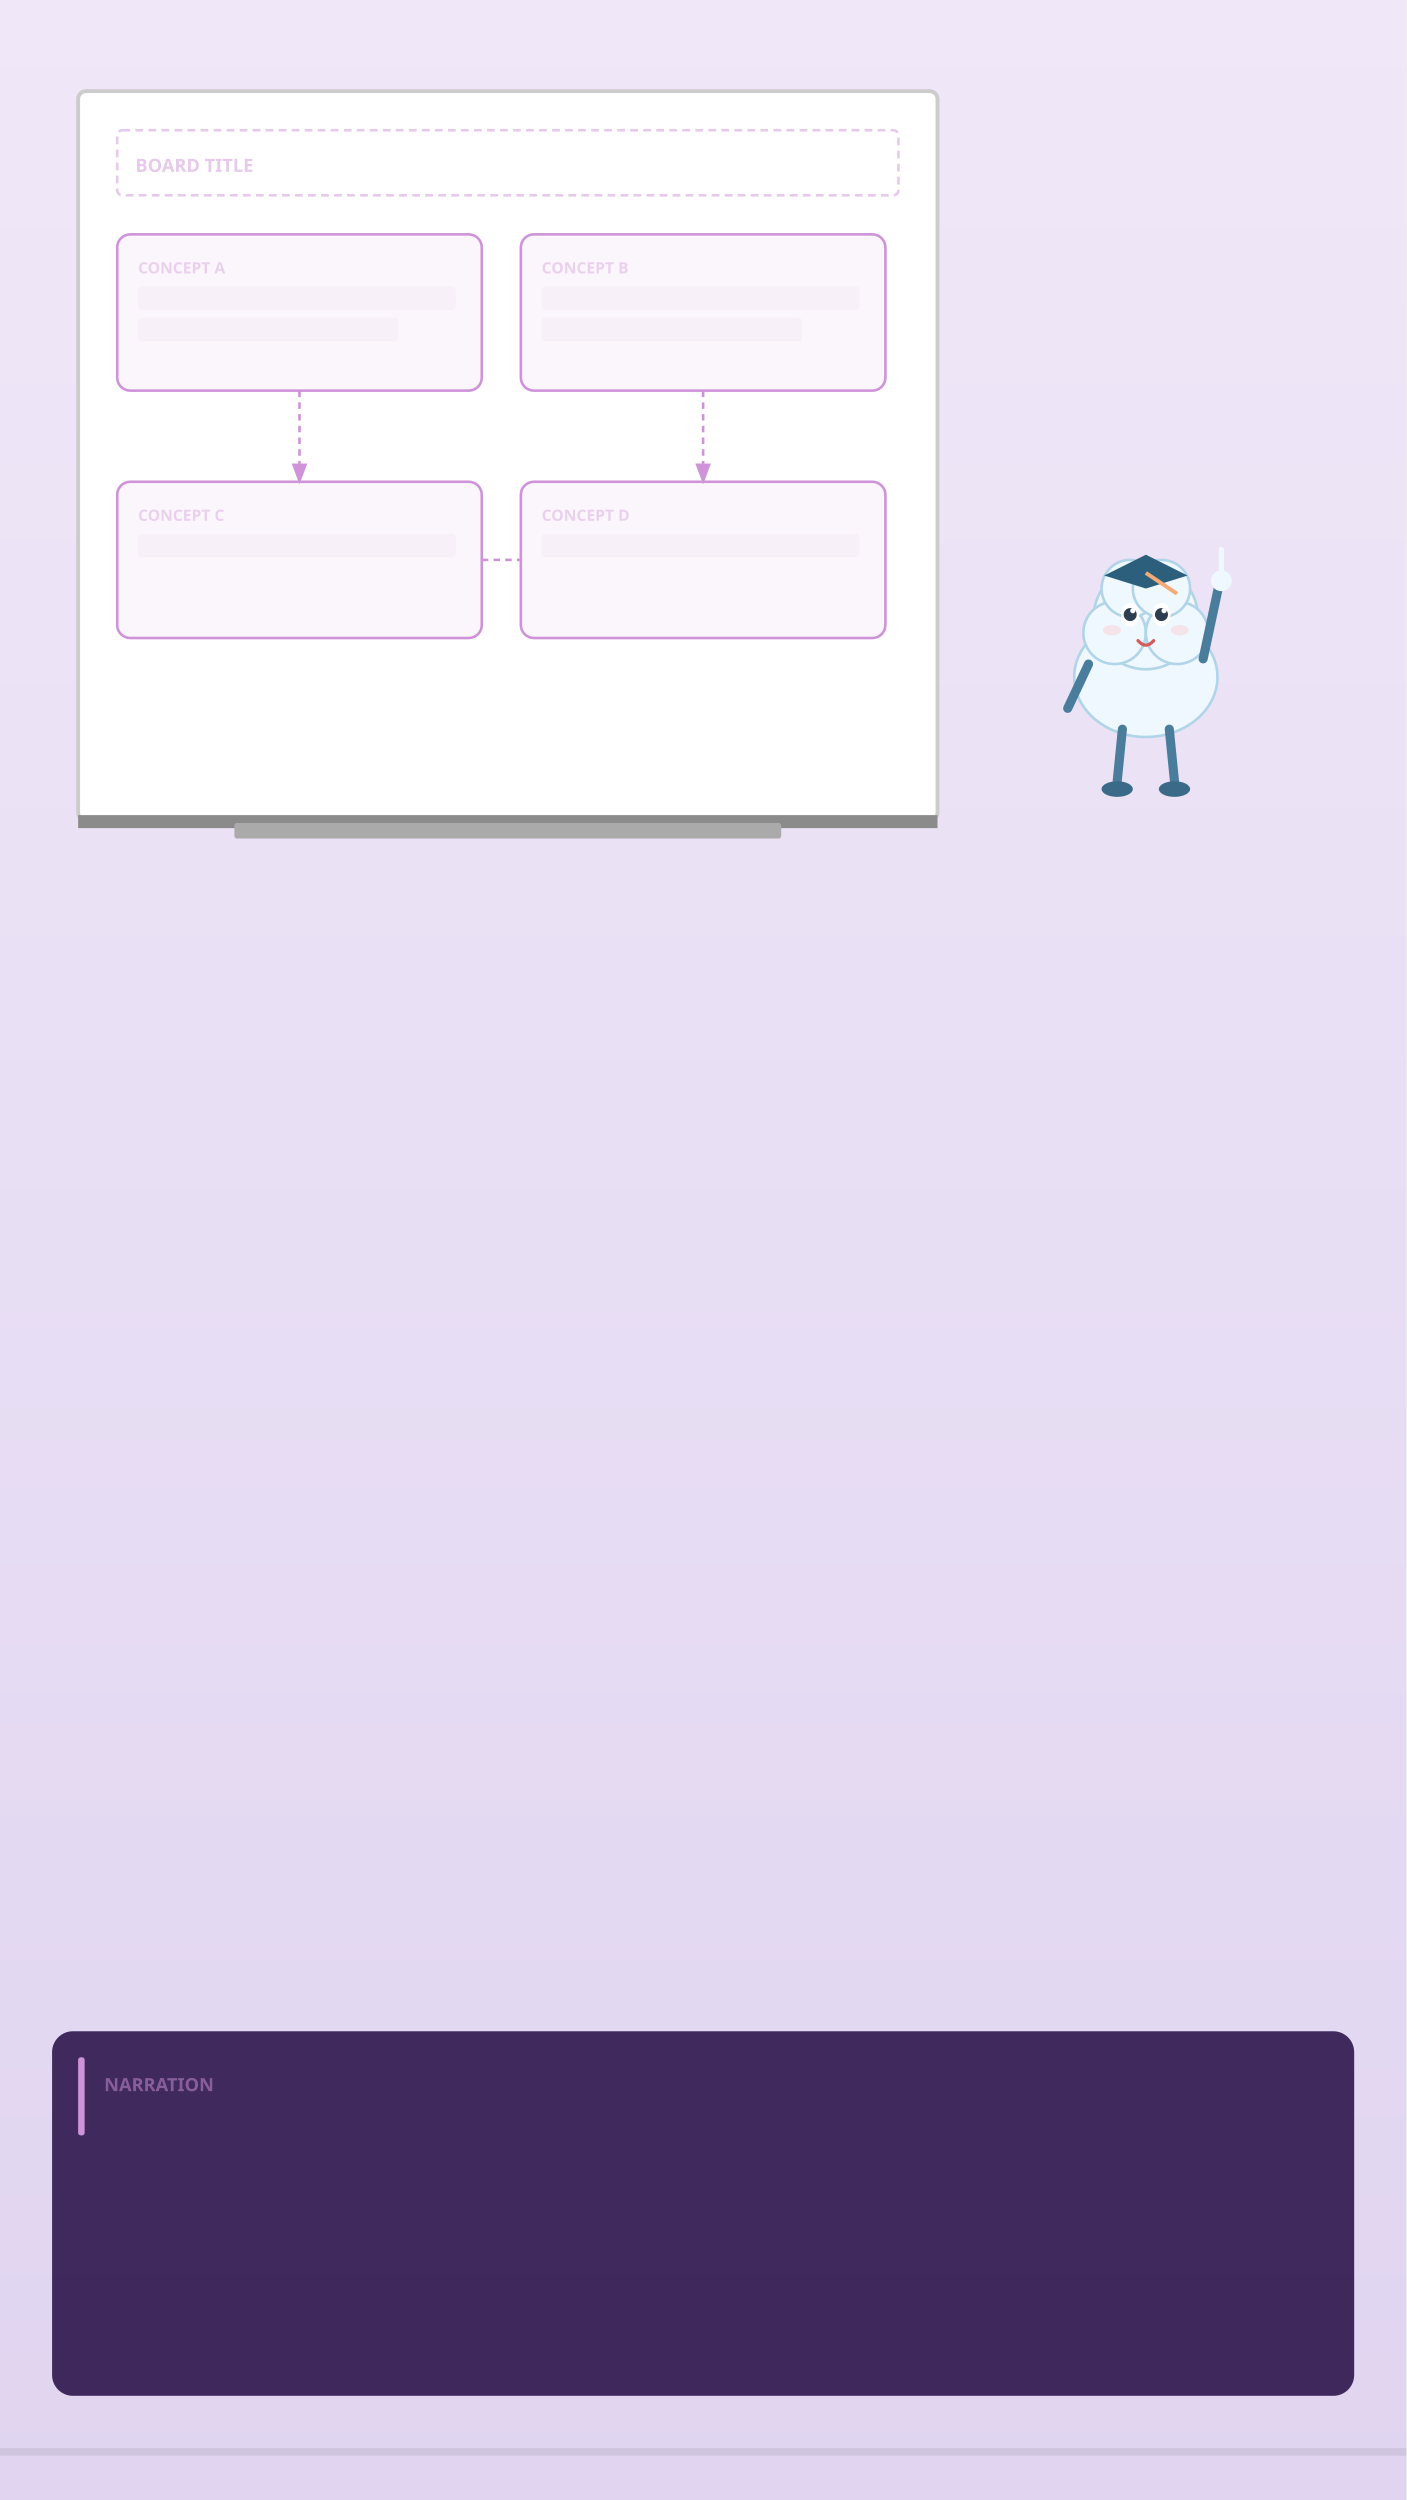
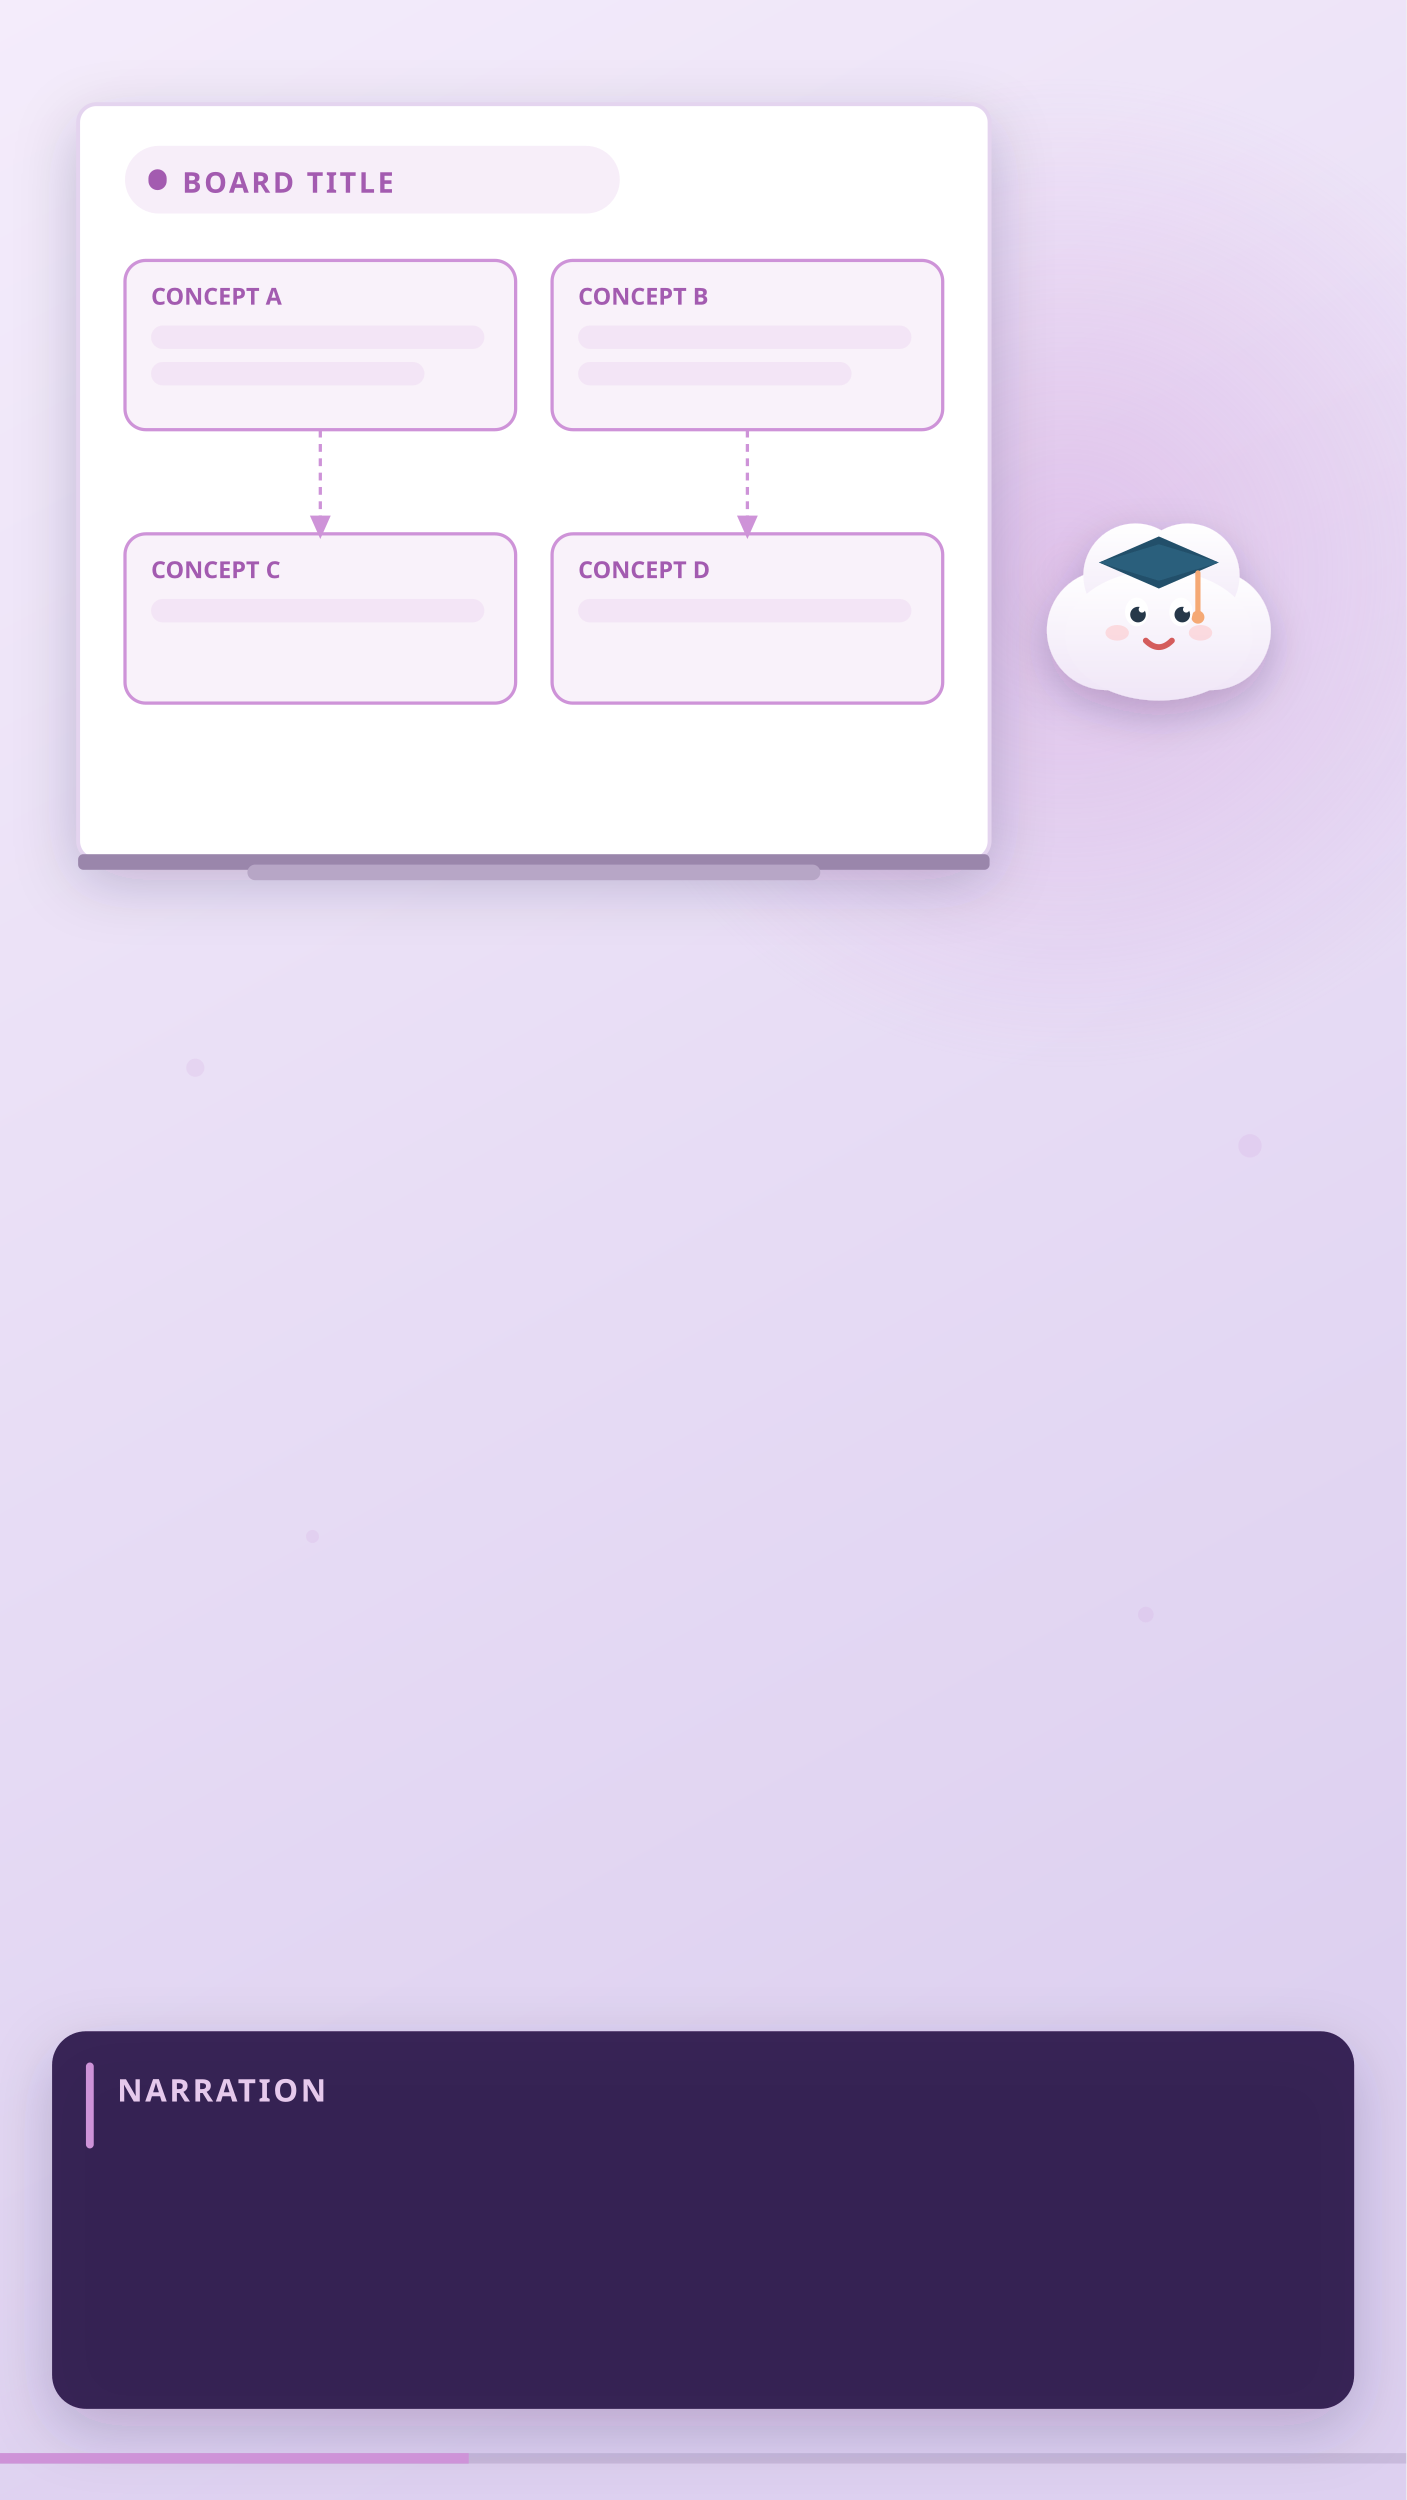
<svg xmlns="http://www.w3.org/2000/svg" viewBox="0 0 1080 1920" width="1080" height="1920">
  <defs>
-     <linearGradient id="bg" x1="0" y1="0" x2="0" y2="1">
-       <stop offset="0%" stop-color="#f0e8f8" />
-       <stop offset="100%" stop-color="#e0d4f0" />
+     <linearGradient id="bg" x1="0" y1="0" x2="0.3" y2="1">
+       <stop offset="0%" stop-color="#f4ecfb" />
+       <stop offset="100%" stop-color="#ddd0f0" />
    </linearGradient>
+     <radialGradient id="glow" cx="0.5" cy="0.5" r="0.5">
+       <stop offset="0%" stop-color="#ce93d8" stop-opacity="0.4" />
+       <stop offset="100%" stop-color="#ce93d8" stop-opacity="0" />
+     </radialGradient>
+     <linearGradient id="cloudFill" x1="0" y1="0" x2="0" y2="1">
+       <stop offset="0%" stop-color="#ffffff" />
+       <stop offset="100%" stop-color="#f0e6f7" />
+     </linearGradient>
+     <filter id="soft" x="-40%" y="-40%" width="180%" height="180%">
+       <feDropShadow dx="0" dy="16" stdDeviation="24" flood-color="#2a1248" flood-opacity="0.22" />
+     </filter>
+     <filter id="cloudShadow" x="-60%" y="-60%" width="220%" height="220%">
+       <feDropShadow dx="0" dy="12" stdDeviation="16" flood-color="#2a1248" flood-opacity="0.22" />
+     </filter>
  </defs>
  <rect width="1080" height="1920" fill="url(#bg)" />
-   <rect x="60" y="70" width="660" height="560" rx="6" fill="#fff" stroke="#ccc" stroke-width="3" />
-   <rect x="60" y="626" width="660" height="10" fill="#8b8b8b" />
-   <rect x="180" y="632" width="420" height="12" rx="2" fill="#aaa" />
-   <rect x="90" y="100" width="600" height="50" rx="4" fill="none" stroke="#ce93d880" stroke-width="2" stroke-dasharray="6 4" />
-   <text x="104" y="132" fill="#ce93d880" font-family="sans-serif" font-size="14" font-weight="700">BOARD TITLE</text>
+   <circle cx="820" cy="440" r="380" fill="url(#glow)" />
+   <g fill="#ce93d8" opacity="0.16">
+     <circle cx="150" cy="820" r="7" />
+     <circle cx="960" cy="880" r="9" />
+     <circle cx="240" cy="1180" r="5" />
+     <circle cx="880" cy="1240" r="6" />
+   </g>
+   <g filter="url(#soft)">
+     <rect x="60" y="80" width="700" height="580" rx="14" fill="#ffffff" />
+   </g>
+   <rect x="60" y="80" width="700" height="580" rx="14" fill="none" stroke="#e4d4ef" stroke-width="3" />
+   <rect x="60" y="656" width="700" height="12" rx="4" fill="#9a86ab" />
+   <rect x="190" y="664" width="440" height="12" rx="6" fill="#b7a6c6" />
+   <rect x="96" y="112" width="380" height="52" rx="26" fill="#ce93d8" opacity="0.16" />
+   <rect x="114" y="130" width="14" height="16" rx="7" fill="#a35bb0" />
+   <text x="140" y="148" fill="#a35bb0" font-family="'Segoe UI', sans-serif" font-size="22" font-weight="800" letter-spacing="2">BOARD TITLE</text>
  <g>
-     <rect x="90" y="180" width="280" height="120" rx="10" fill="#ce93d815" stroke="#ce93d8" stroke-width="2" />
-     <text x="106" y="210" fill="#ce93d860" font-family="sans-serif" font-size="12" font-weight="700">CONCEPT A</text>
-     <rect x="106" y="220" width="244" height="18" rx="3" fill="#ce93d810" />
-     <rect x="106" y="244" width="200" height="18" rx="3" fill="#ce93d810" />
-     <rect x="400" y="180" width="280" height="120" rx="10" fill="#ce93d815" stroke="#ce93d8" stroke-width="2" />
-     <text x="416" y="210" fill="#ce93d860" font-family="sans-serif" font-size="12" font-weight="700">CONCEPT B</text>
-     <rect x="416" y="220" width="244" height="18" rx="3" fill="#ce93d810" />
-     <rect x="416" y="244" width="200" height="18" rx="3" fill="#ce93d810" />
-     <line x1="230" y1="300" x2="230" y2="360" stroke="#ce93d8" stroke-width="2" stroke-dasharray="5 4" />
-     <polygon points="224,356 230,372 236,356" fill="#ce93d8" />
-     <line x1="540" y1="300" x2="540" y2="360" stroke="#ce93d8" stroke-width="2" stroke-dasharray="5 4" />
-     <polygon points="534,356 540,372 546,356" fill="#ce93d8" />
-     <rect x="90" y="370" width="280" height="120" rx="10" fill="#ce93d815" stroke="#ce93d8" stroke-width="2" />
-     <text x="106" y="400" fill="#ce93d860" font-family="sans-serif" font-size="12" font-weight="700">CONCEPT C</text>
-     <rect x="106" y="410" width="244" height="18" rx="3" fill="#ce93d810" />
-     <rect x="400" y="370" width="280" height="120" rx="10" fill="#ce93d815" stroke="#ce93d8" stroke-width="2" />
-     <text x="416" y="400" fill="#ce93d860" font-family="sans-serif" font-size="12" font-weight="700">CONCEPT D</text>
-     <rect x="416" y="410" width="244" height="18" rx="3" fill="#ce93d810" />
-     <line x1="370" y1="430" x2="400" y2="430" stroke="#ce93d8" stroke-width="2" stroke-dasharray="5 4" />
+     <rect x="96" y="200" width="300" height="130" rx="16" fill="#ce93d8" opacity="0.12" />
+     <rect x="96" y="200" width="300" height="130" rx="16" fill="none" stroke="#ce93d8" stroke-width="2.5" />
+     <text x="116" y="234" fill="#a35bb0" font-family="'Segoe UI', sans-serif" font-size="18" font-weight="800">CONCEPT A</text>
+     <rect x="116" y="250" width="256" height="18" rx="9" fill="#ce93d8" opacity="0.14" />
+     <rect x="116" y="278" width="210" height="18" rx="9" fill="#ce93d8" opacity="0.14" />
+     <rect x="424" y="200" width="300" height="130" rx="16" fill="#ce93d8" opacity="0.12" />
+     <rect x="424" y="200" width="300" height="130" rx="16" fill="none" stroke="#ce93d8" stroke-width="2.5" />
+     <text x="444" y="234" fill="#a35bb0" font-family="'Segoe UI', sans-serif" font-size="18" font-weight="800">CONCEPT B</text>
+     <rect x="444" y="250" width="256" height="18" rx="9" fill="#ce93d8" opacity="0.14" />
+     <rect x="444" y="278" width="210" height="18" rx="9" fill="#ce93d8" opacity="0.14" />
+     <line x1="246" y1="330" x2="246" y2="400" stroke="#ce93d8" stroke-width="2.5" stroke-dasharray="6 5" />
+     <polygon points="238,396 246,414 254,396" fill="#ce93d8" />
+     <line x1="574" y1="330" x2="574" y2="400" stroke="#ce93d8" stroke-width="2.5" stroke-dasharray="6 5" />
+     <polygon points="566,396 574,414 582,396" fill="#ce93d8" />
+     <rect x="96" y="410" width="300" height="130" rx="16" fill="#ce93d8" opacity="0.12" />
+     <rect x="96" y="410" width="300" height="130" rx="16" fill="none" stroke="#ce93d8" stroke-width="2.5" />
+     <text x="116" y="444" fill="#a35bb0" font-family="'Segoe UI', sans-serif" font-size="18" font-weight="800">CONCEPT C</text>
+     <rect x="116" y="460" width="256" height="18" rx="9" fill="#ce93d8" opacity="0.14" />
+     <rect x="424" y="410" width="300" height="130" rx="16" fill="#ce93d8" opacity="0.12" />
+     <rect x="424" y="410" width="300" height="130" rx="16" fill="none" stroke="#ce93d8" stroke-width="2.5" />
+     <text x="444" y="444" fill="#a35bb0" font-family="'Segoe UI', sans-serif" font-size="18" font-weight="800">CONCEPT D</text>
+     <rect x="444" y="460" width="256" height="18" rx="9" fill="#ce93d8" opacity="0.14" />
  </g>
-   <g transform="translate(880, 500)">
-     <ellipse cx="0" cy="20" rx="55" ry="46" fill="#f0f8ff" stroke="#b0d4e8" stroke-width="2" />
-     <circle cx="0" cy="-26" r="40" fill="#f0f8ff" stroke="#b0d4e8" stroke-width="2" />
-     <circle cx="-24" cy="-14" r="24" fill="#f0f8ff" stroke="#b0d4e8" stroke-width="2" />
-     <circle cx="24" cy="-14" r="24" fill="#f0f8ff" stroke="#b0d4e8" stroke-width="2" />
-     <circle cx="-12" cy="-48" r="22" fill="#f0f8ff" stroke="#b0d4e8" stroke-width="2" />
-     <circle cx="12" cy="-48" r="22" fill="#f0f8ff" stroke="#b0d4e8" stroke-width="2" />
-     <polygon points="-32,-58 0,-74 32,-58 0,-48" fill="#2c5f7c" />
-     <line x1="0" y1="-60" x2="24" y2="-44" stroke="#f5a975" stroke-width="3" />
-     <ellipse cx="-12" cy="-28" rx="7" ry="9" fill="#fff" />
-     <circle cx="-12" cy="-28" r="5" fill="#2c3e50" />
-     <circle cx="-10" cy="-31" r="2" fill="#fff" />
-     <ellipse cx="12" cy="-28" rx="7" ry="9" fill="#fff" />
-     <circle cx="12" cy="-28" r="5" fill="#2c3e50" />
-     <circle cx="14" cy="-31" r="2" fill="#fff" />
-     <path d="M-6,-8 Q0,-1 6,-8" fill="none" stroke="#d45b5b" stroke-width="2.5" stroke-linecap="round" />
-     <ellipse cx="-26" cy="-16" rx="7" ry="4" fill="#ffb4b4" opacity="0.3" />
-     <ellipse cx="26" cy="-16" rx="7" ry="4" fill="#ffb4b4" opacity="0.3" />
-     <line x1="44" y1="6" x2="56" y2="-50" stroke="#4a7c9c" stroke-width="7" stroke-linecap="round" />
-     <circle cx="58" cy="-54" r="8" fill="#f0f8ff" />
-     <line x1="58" y1="-62" x2="58" y2="-78" stroke="#f0f8ff" stroke-width="4" stroke-linecap="round" />
-     <line x1="-44" y1="10" x2="-60" y2="44" stroke="#4a7c9c" stroke-width="7" stroke-linecap="round" />
-     <line x1="-18" y1="60" x2="-22" y2="100" stroke="#4a7c9c" stroke-width="7" stroke-linecap="round" />
-     <ellipse cx="-22" cy="106" rx="12" ry="6" fill="#3a6a88" />
-     <line x1="18" y1="60" x2="22" y2="100" stroke="#4a7c9c" stroke-width="7" stroke-linecap="round" />
-     <ellipse cx="22" cy="106" rx="12" ry="6" fill="#3a6a88" />
+   <g transform="translate(890, 470)" filter="url(#cloudShadow)">
+     <g>
+       <circle cx="-40" cy="14" r="46" fill="url(#cloudFill)" />
+       <circle cx="40" cy="14" r="46" fill="url(#cloudFill)" />
+       <circle cx="-18" cy="-28" r="40" fill="url(#cloudFill)" />
+       <circle cx="22" cy="-28" r="40" fill="url(#cloudFill)" />
+       <ellipse cx="0" cy="18" rx="72" ry="50" fill="url(#cloudFill)" />
+     </g>
+     <polygon points="-46,-38 0,-58 46,-38 0,-18" fill="#22506a" />
+     <polygon points="-46,-38 0,-52 46,-38 0,-24" fill="#2c5f7c" />
+     <path d="M30,-30 L30,0" stroke="#f5a975" stroke-width="4" stroke-linecap="round" />
+     <circle cx="30" cy="4" r="5" fill="#f5a975" />
+     <ellipse cx="-17" cy="0" rx="9" ry="11" fill="#fff" />
+     <circle cx="-16" cy="2" r="6" fill="#25384a" />
+     <circle cx="-13" cy="-2" r="2.5" fill="#fff" />
+     <ellipse cx="17" cy="0" rx="9" ry="11" fill="#fff" />
+     <circle cx="18" cy="2" r="6" fill="#25384a" />
+     <circle cx="21" cy="-2" r="2.5" fill="#fff" />
+     <path d="M-10,22 Q0,32 10,22" fill="none" stroke="#d45b5b" stroke-width="4.5" stroke-linecap="round" />
+     <ellipse cx="-32" cy="16" rx="9" ry="6" fill="#ffb4b4" opacity="0.4" />
+     <ellipse cx="32" cy="16" rx="9" ry="6" fill="#ffb4b4" opacity="0.4" />
  </g>
-   <rect x="40" y="1560" width="1000" height="280" rx="16" fill="#2a1248" opacity="0.88" />
-   <rect x="60" y="1580" width="5" height="60" rx="2" fill="#ce93d8" />
-   <text x="80" y="1606" fill="#ce93d880" font-family="sans-serif" font-size="14" font-weight="700">NARRATION</text>
-   <rect x="0" y="1880" width="1080" height="6" fill="#00000012" />
+   <g filter="url(#soft)">
+     <rect x="40" y="1560" width="1000" height="290" rx="26" fill="#2a1248" opacity="0.92" />
+   </g>
+   <rect x="66" y="1584" width="6" height="66" rx="3" fill="#ce93d8" />
+   <text x="90" y="1614" fill="#e6c9ec" font-family="'Segoe UI', sans-serif" font-size="24" font-weight="800" letter-spacing="2">NARRATION</text>
+   <rect x="0" y="1884" width="1080" height="8" fill="#2a1248" opacity="0.12" />
+   <rect x="0" y="1884" width="360" height="8" fill="#ce93d8" />
</svg>
